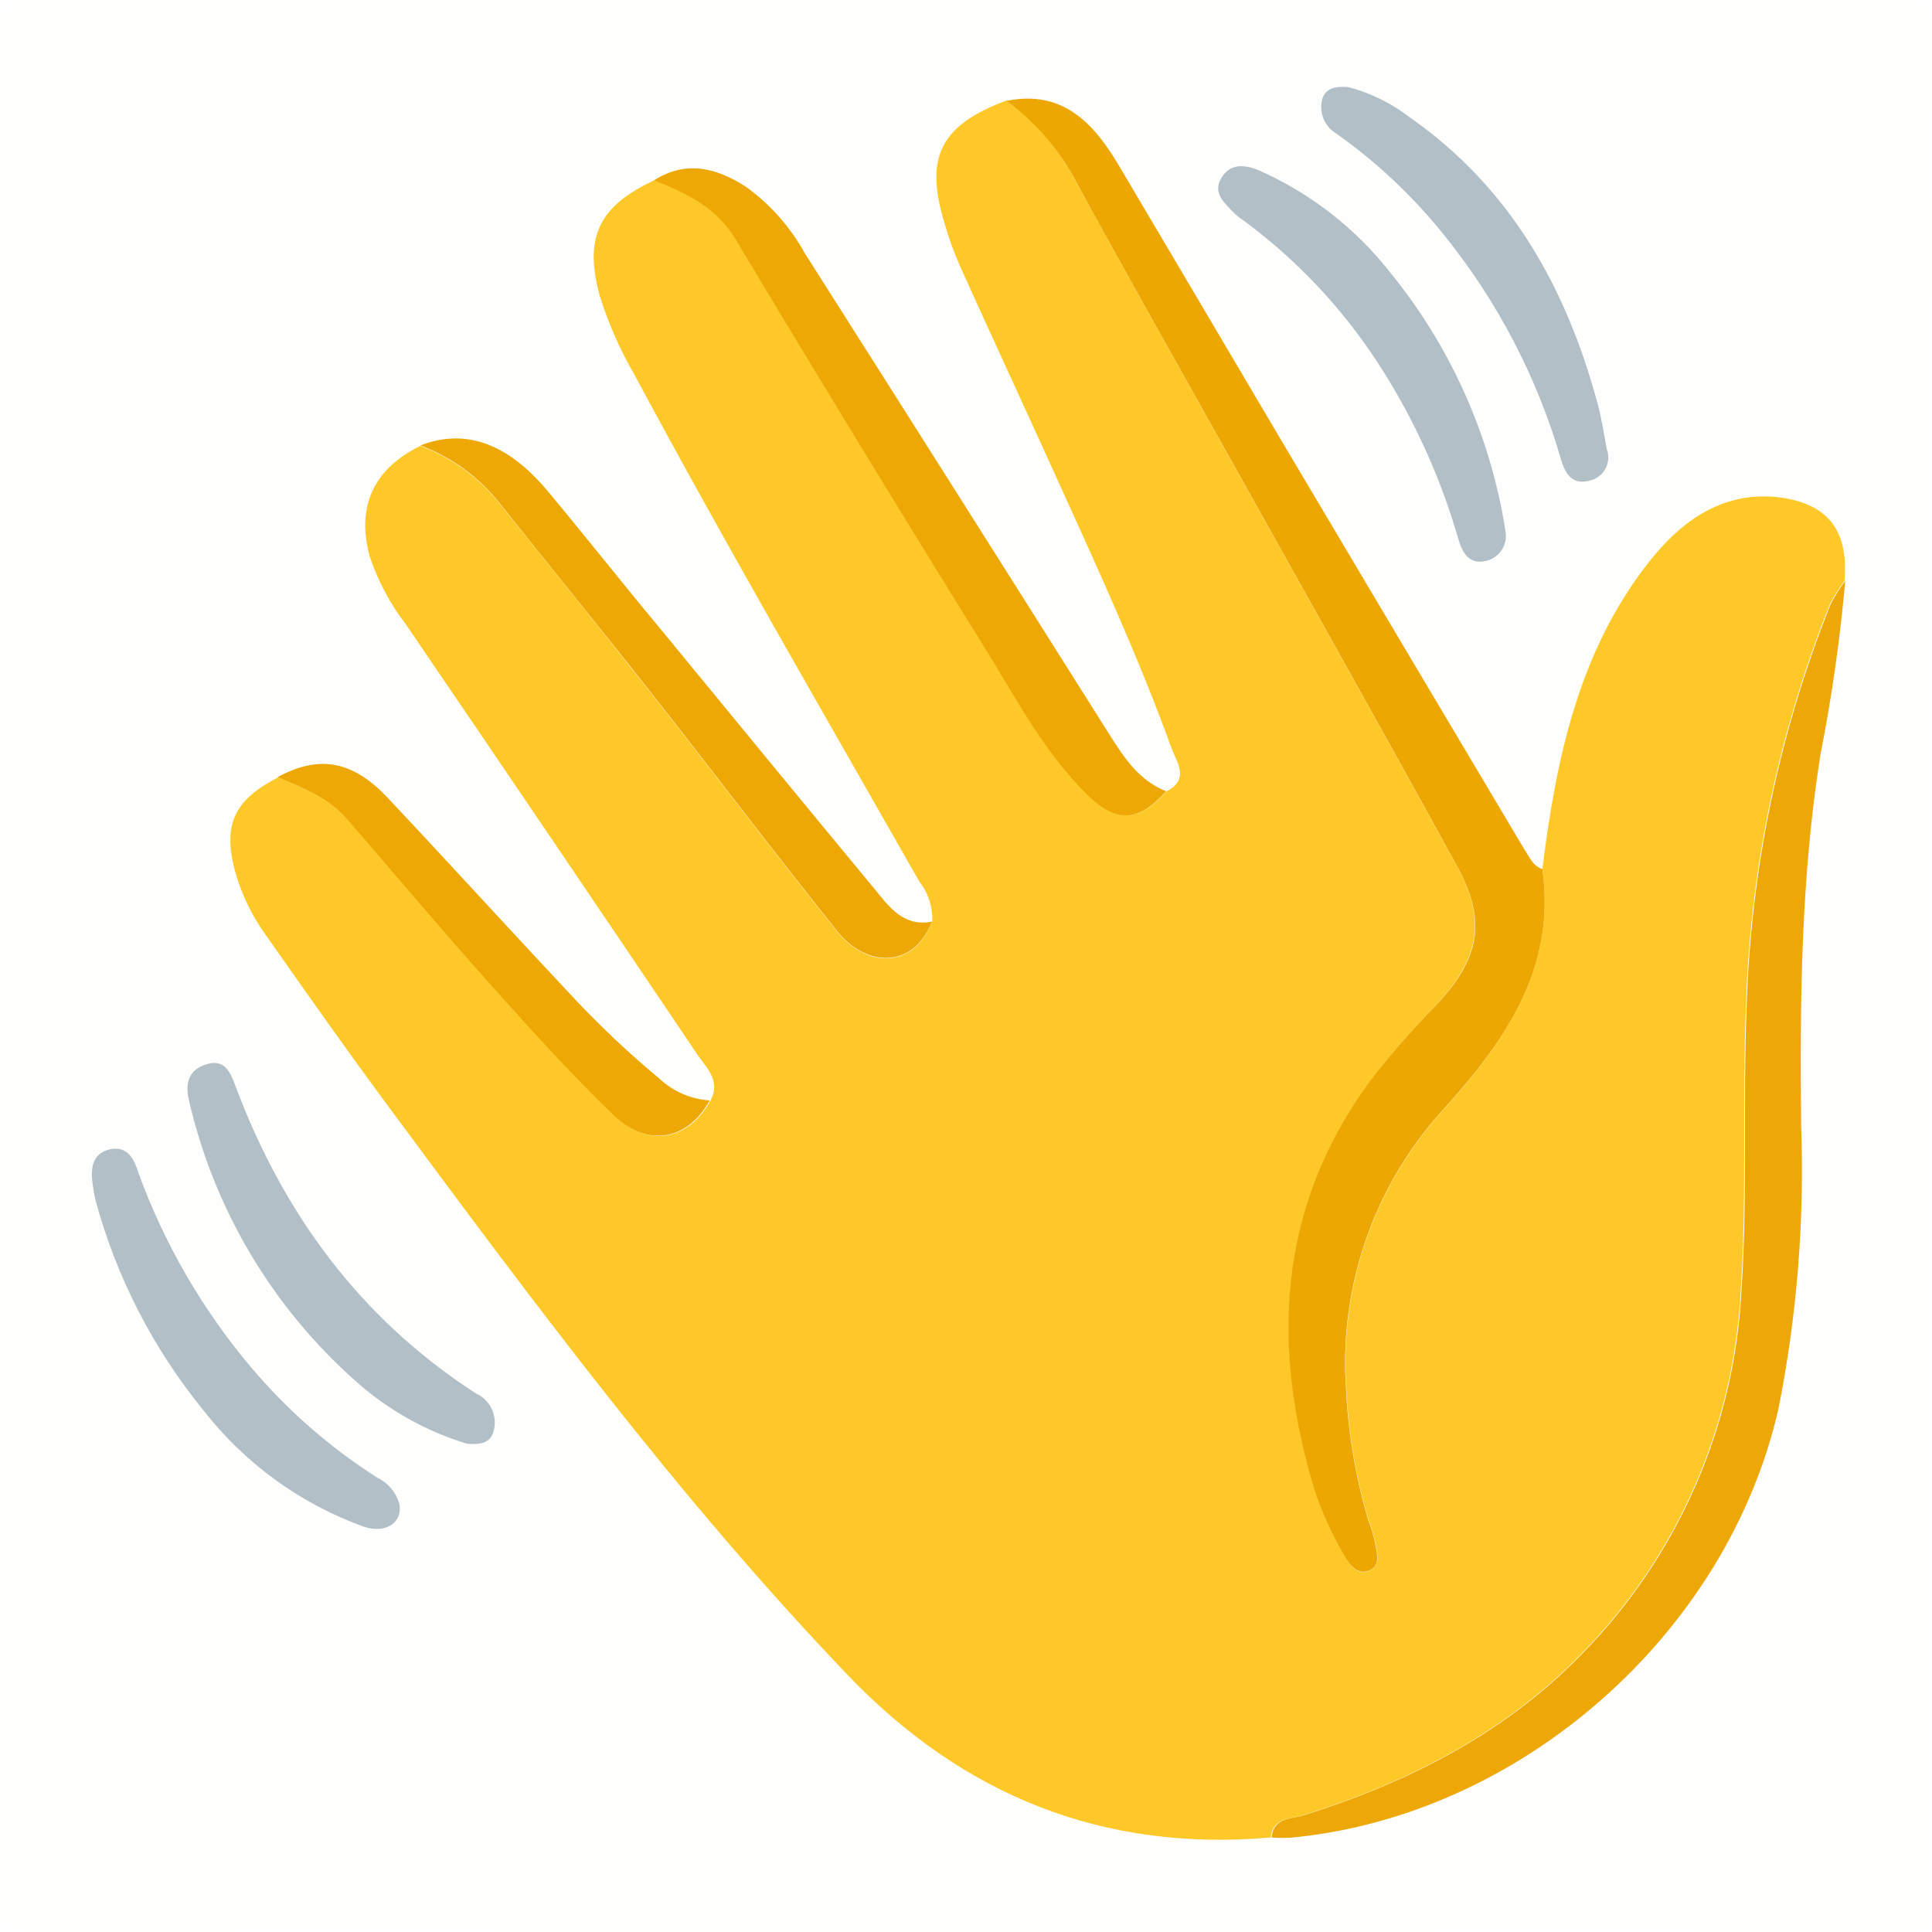
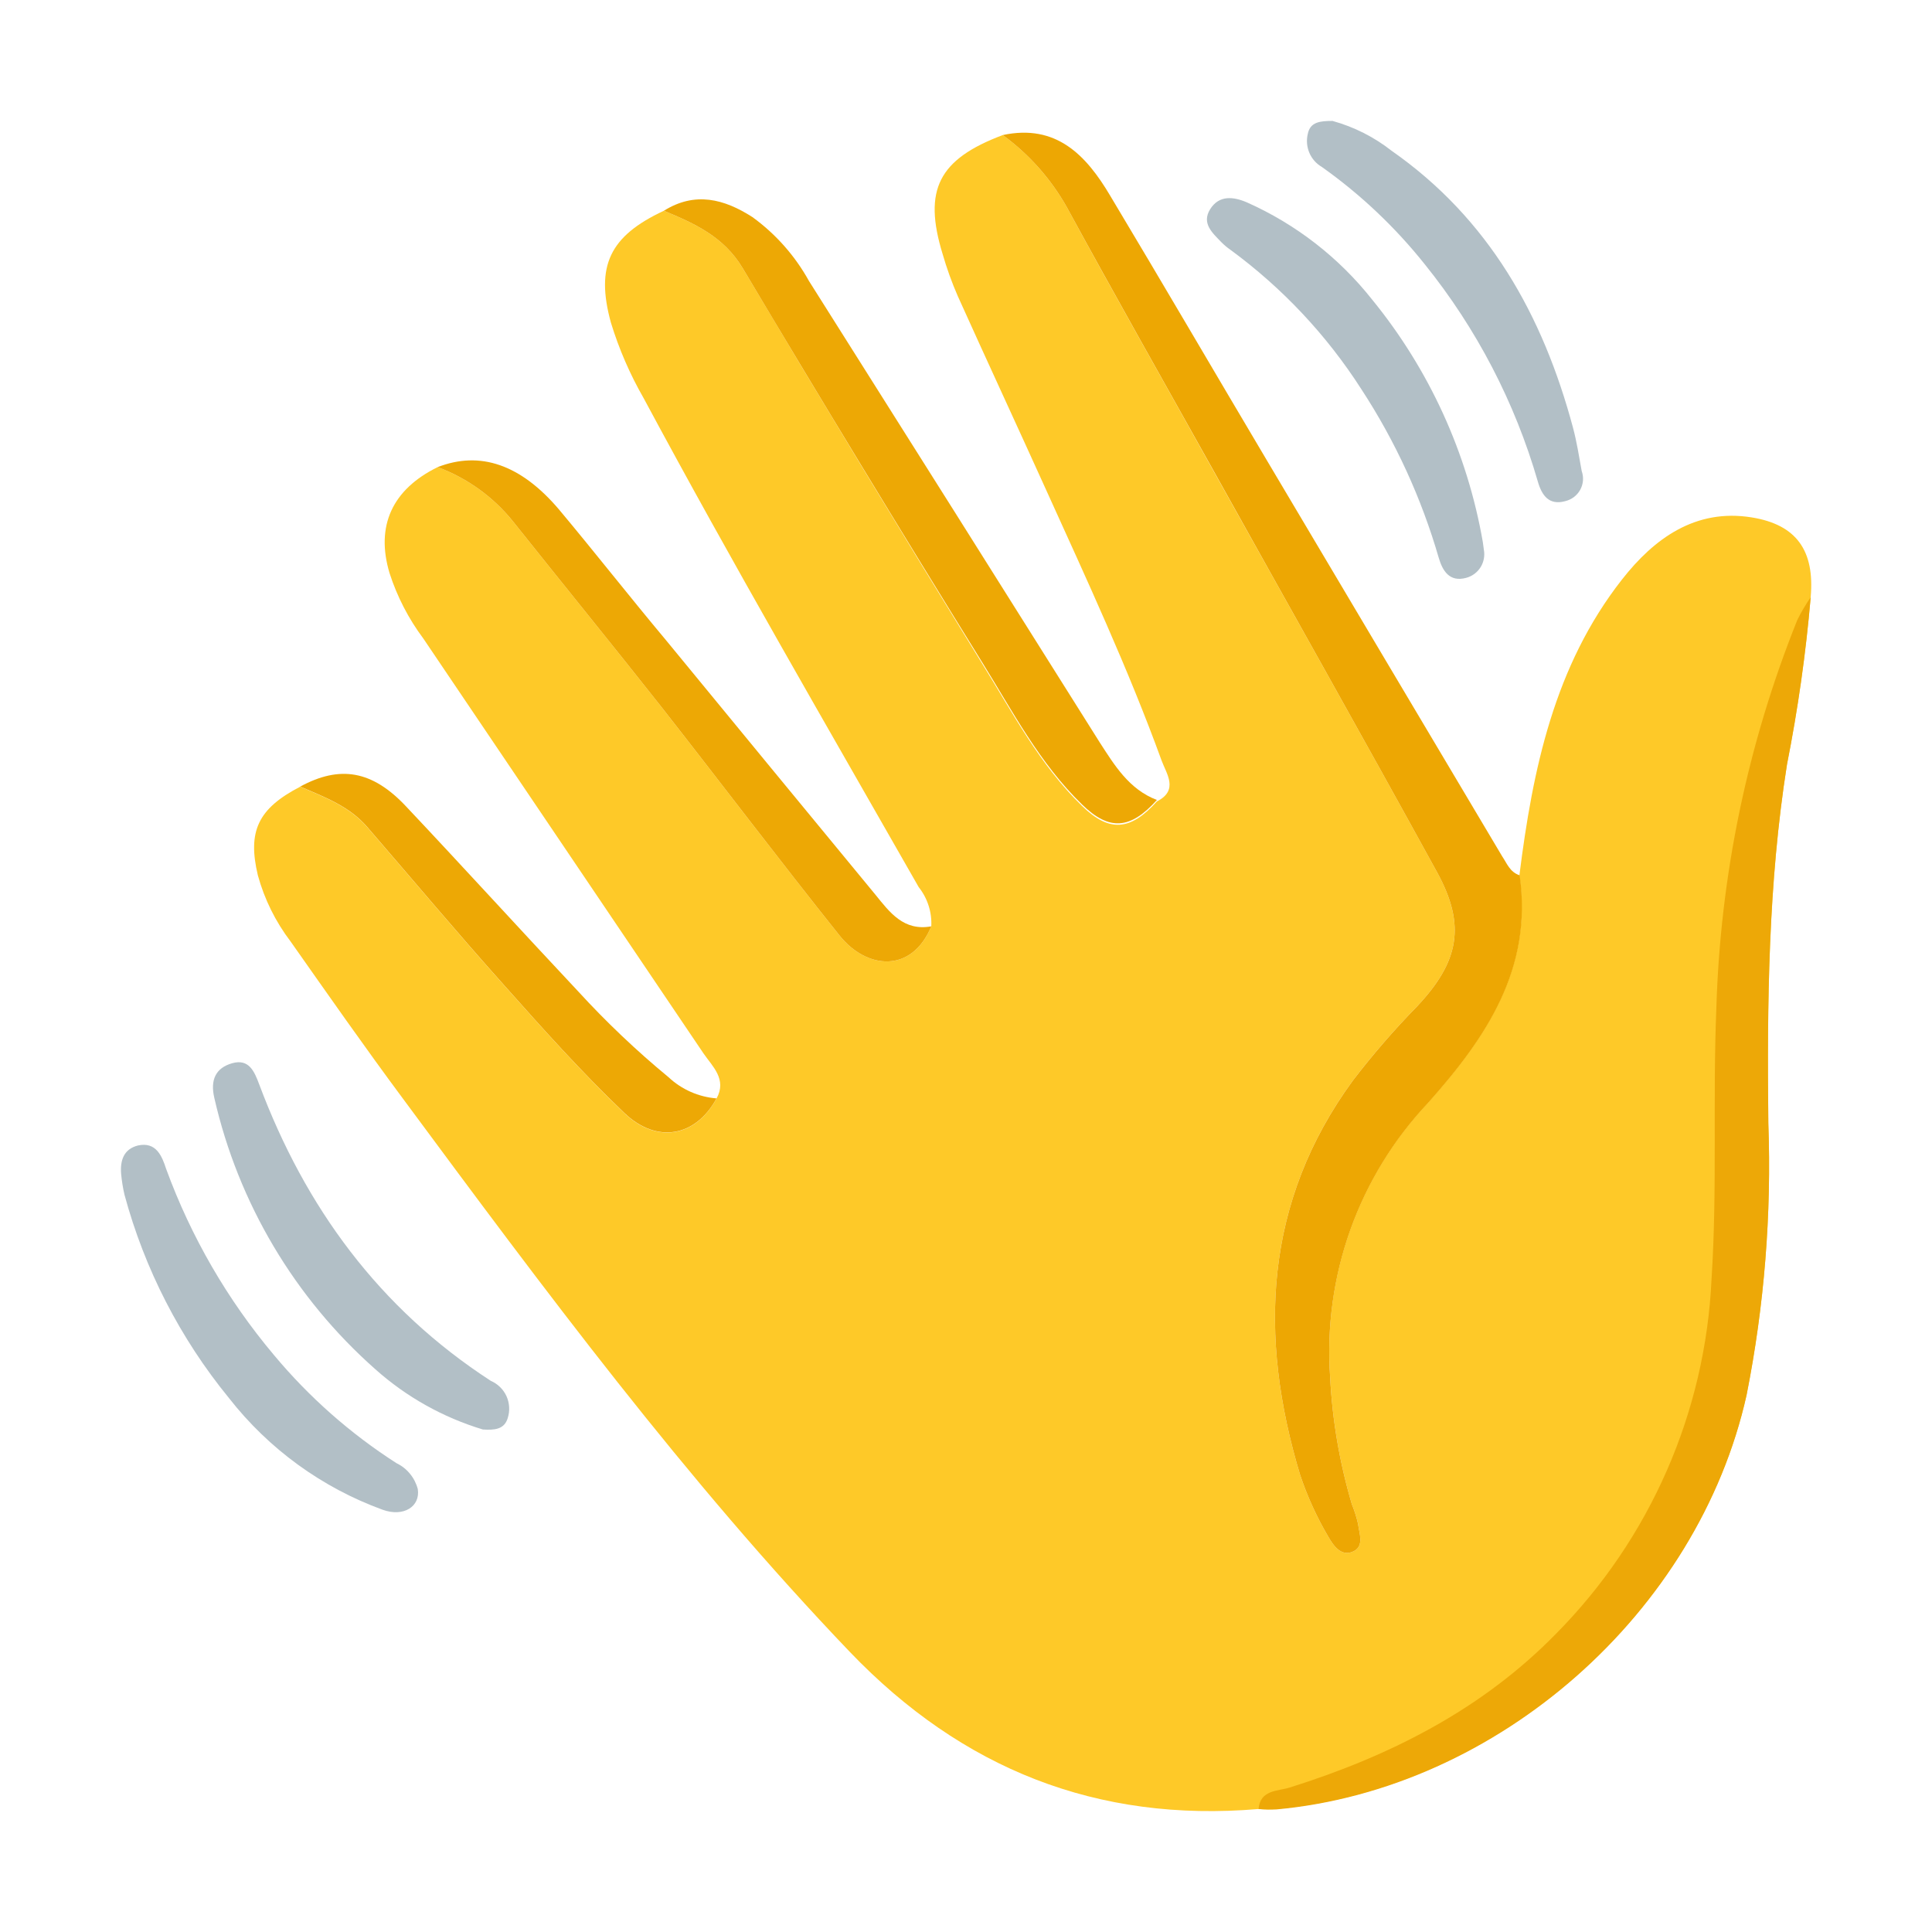
- <svg xmlns="http://www.w3.org/2000/svg" viewBox="0 0 131.85 131.85">
-   <defs>
-     <style>.cls-1{fill:#fefefd;}.cls-2{fill:#fec928;}.cls-3{fill:#eda703;}.cls-4{fill:#eda807;}.cls-5{fill:#eda805;}.cls-6{fill:#b2bfc6;}</style>
-   </defs>
-   <g id="Layer_2" data-name="Layer 2">
-     <g id="Layer_1-2" data-name="Layer 1">
-       <path class="cls-1" d="M131.81,65.92q0,32.1,0,64.2c0,1.44-.29,1.73-1.73,1.73q-64.2-.07-128.4,0c-1.44,0-1.72-.29-1.72-1.73Q.08,65.92,0,1.72C0,.28.28,0,1.72,0q64.2.08,128.4,0c1.44,0,1.73.28,1.73,1.72Q131.76,33.82,131.81,65.92Zm-63.12-59c-4.55,1.7-5.65,3.86-4.27,8.4a22.34,22.34,0,0,0,1.09,3C67.58,22.83,69.7,27.4,71.78,32c2.86,6.31,5.78,12.59,8.14,19.11.34.94,1.25,2.1-.33,2.9-2-.76-3-2.47-4-4.12Q65.23,33.58,55,17.25a13.78,13.78,0,0,0-4-4.51c-2-1.29-4.07-1.84-6.27-.45-3.82,1.77-4.84,3.89-3.75,7.9a26.47,26.47,0,0,0,2.36,5.37c6.26,11.66,12.91,23.1,19.46,34.59a4.12,4.12,0,0,1,.87,2.74c-1.95.4-2.95-1-3.95-2.22-5-6-9.89-12-14.82-18-2.53-3.08-5-6.2-7.57-9.25-2.72-3.24-5.57-4.21-8.59-3C25.47,32,24.3,34.58,25.24,38a15.89,15.89,0,0,0,2.4,4.62q9.95,14.65,19.87,29.32c.62.93,1.67,1.83.92,3.19A5.56,5.56,0,0,1,45,73.61a64.52,64.52,0,0,1-6.41-6.07c-4.08-4.34-8.09-8.76-12.17-13.09C24.05,51.9,21.77,51.52,19,53c-3,1.55-3.74,3.17-3,6.28A14,14,0,0,0,18.27,64c2.62,3.73,5.24,7.45,7.94,11.11,10,13.51,20,27,31.67,39.18,7.92,8.26,17.48,12.07,28.9,11.11a10.63,10.63,0,0,0,1.26,0C103.73,124,117.9,111.5,121.33,96.1a83.36,83.36,0,0,0,1.54-19.24c-.09-8.49,0-17,1.32-25.38a112.84,112.84,0,0,0,1.69-11.84c.27-3.28-1-5.14-4.17-5.66-4-.64-6.94,1.52-9.2,4.4-4.79,6.11-6.32,13.44-7.25,20.93-.68-.22-.89-.86-1.21-1.38Q95.73,44,87.41,30C83.7,23.72,80,17.44,76.29,11.2,74.59,8.36,72.47,6.12,68.69,6.88ZM31.88,98.53c.79,0,1.52,0,1.79-.82a2.18,2.18,0,0,0-1.2-2.64c-7.9-5.1-13.15-12.26-16.41-21-.34-.91-.75-1.8-1.9-1.48s-1.57,1.18-1.27,2.46a36.53,36.53,0,0,0,11.4,19.2A20.19,20.19,0,0,0,31.88,98.53ZM6.28,80.44a13.5,13.5,0,0,0,.23,1.44,38.71,38.71,0,0,0,7.43,14.43,24.37,24.37,0,0,0,10.87,7.9c1.48.52,2.68-.23,2.5-1.46a2.82,2.82,0,0,0-1.53-1.87,38,38,0,0,1-8.64-7.57A43.75,43.75,0,0,1,9.51,80.14c-.33-.92-.75-1.94-2-1.66C6.47,78.7,6.21,79.49,6.28,80.44ZM92,5.94c-.87-.06-1.58.06-1.79.9a2.11,2.11,0,0,0,1,2.34,36.31,36.31,0,0,1,7.32,6.9,43.8,43.8,0,0,1,8,15.38c.3,1,.8,1.69,1.94,1.38a1.62,1.62,0,0,0,1.17-2.13c-.19-1-.35-2.07-.62-3.08-2.13-7.93-6-14.78-12.84-19.59A11.69,11.69,0,0,0,92,5.94Zm10.72,30.32c0-.12,0-.33-.08-.53a37,37,0,0,0-7.82-17.18A23.44,23.44,0,0,0,86,11.65c-1-.42-2-.57-2.61.48s.17,1.68.79,2.34a4.18,4.18,0,0,0,.65.53,37.47,37.47,0,0,1,9.28,9.88,44.63,44.63,0,0,1,5.46,12c.27.92.77,1.75,1.95,1.42A1.74,1.74,0,0,0,102.74,36.26Z" />
-       <path class="cls-2" d="M105.26,59.31c.93-7.49,2.46-14.82,7.25-20.93,2.26-2.88,5.19-5,9.2-4.4,3.19.52,4.44,2.38,4.17,5.66a10.93,10.93,0,0,0-1,1.6,80.41,80.41,0,0,0-5.73,27.51c-.26,6.36.07,12.72-.34,19.1a38.17,38.17,0,0,1-11,25.13c-5.26,5.37-11.76,8.66-18.86,10.9-.85.26-2.09.13-2.22,1.52-11.42,1-21-2.85-28.9-11.11C46.2,102.13,36.21,88.62,26.21,75.11c-2.7-3.66-5.32-7.38-7.94-11.11A14,14,0,0,1,16,59.32c-.77-3.11,0-4.73,3-6.28,1.7.76,3.47,1.4,4.74,2.87,3.23,3.74,6.41,7.52,9.71,11.2,2.74,3.07,5.52,6.12,8.47,9,2.32,2.26,5.08,1.72,6.56-1,.75-1.36-.3-2.26-.92-3.19q-9.9-14.69-19.87-29.32A15.89,15.89,0,0,1,25.24,38c-.94-3.39.23-6,3.45-7.57a12.43,12.43,0,0,1,5.36,3.88c3.5,4.35,7,8.7,10.46,13.09,4.23,5.38,8.35,10.84,12.63,16.18,1.92,2.4,5.1,2.68,6.48-.66a4.12,4.12,0,0,0-.87-2.74C56.2,48.66,49.55,37.22,43.29,25.56a26.47,26.47,0,0,1-2.36-5.37c-1.09-4-.07-6.13,3.75-7.9,2.19.9,4.25,1.82,5.58,4.06q8.35,14,17,27.88c2.16,3.48,4.09,7.17,7.07,10.08,1.93,1.88,3.43,1.76,5.3-.32,1.58-.8.67-2,.33-2.9-2.36-6.52-5.28-12.8-8.14-19.11-2.08-4.58-4.2-9.15-6.27-13.74a22.34,22.34,0,0,1-1.09-3c-1.38-4.54-.28-6.7,4.27-8.4A16.35,16.35,0,0,1,73.21,12c3.42,6.26,6.92,12.47,10.4,18.7,5.28,9.46,10.6,18.9,15.81,28.4,2.06,3.75,1.53,6.32-1.43,9.5a57.19,57.19,0,0,0-4.51,5.22c-6.3,8.62-6.72,18.08-3.73,27.94a23.92,23.92,0,0,0,2,4.38c.33.6.9,1.5,1.8,1,.74-.37.39-1.25.3-1.92a9.36,9.36,0,0,0-.43-1.4,38.12,38.12,0,0,1-1.54-9,25.69,25.69,0,0,1,6.91-19.4C102.9,70.79,106.19,65.93,105.26,59.31Z" />
-       <path class="cls-3" d="M105.26,59.31c.93,6.62-2.36,11.48-6.49,16.11a25.69,25.69,0,0,0-6.91,19.4,38.12,38.12,0,0,0,1.54,9,9.36,9.36,0,0,1,.43,1.4c.09.67.44,1.55-.3,1.92-.9.46-1.47-.44-1.8-1a23.92,23.92,0,0,1-2-4.38c-3-9.86-2.57-19.32,3.73-27.94A57.19,57.19,0,0,1,98,68.6c3-3.18,3.49-5.75,1.43-9.5-5.21-9.5-10.53-18.94-15.81-28.4-3.48-6.23-7-12.44-10.4-18.7a16.35,16.35,0,0,0-4.52-5.12c3.78-.76,5.9,1.48,7.6,4.32C80,17.44,83.7,23.72,87.41,30q8.31,14,16.64,28C104.37,58.45,104.58,59.09,105.26,59.31Z" />
-       <path class="cls-4" d="M86.78,125.4c.13-1.39,1.37-1.26,2.22-1.52,7.1-2.24,13.6-5.53,18.86-10.9a38.17,38.17,0,0,0,11-25.13c.41-6.38.08-12.74.34-19.1a80.41,80.41,0,0,1,5.73-27.51,10.93,10.93,0,0,1,1-1.6,112.84,112.84,0,0,1-1.69,11.84c-1.34,8.42-1.41,16.89-1.32,25.38a83.36,83.36,0,0,1-1.54,19.24C117.9,111.5,103.73,124,88,125.42A10.63,10.63,0,0,1,86.78,125.4Z" />
-       <path class="cls-5" d="M79.59,54c-1.87,2.08-3.37,2.2-5.3.32-3-2.91-4.91-6.6-7.07-10.08q-8.61-13.86-17-27.88c-1.33-2.24-3.39-3.16-5.58-4.06,2.2-1.39,4.28-.84,6.27.45a13.78,13.78,0,0,1,4,4.51Q65.27,33.56,75.55,49.87C76.6,51.52,77.62,53.23,79.59,54Z" />
-       <path class="cls-5" d="M63.62,62.89c-1.38,3.34-4.56,3.06-6.48.66-4.28-5.34-8.4-10.8-12.63-16.18-3.45-4.39-7-8.74-10.46-13.09a12.43,12.43,0,0,0-5.36-3.88c3-1.17,5.87-.2,8.59,3,2.56,3.05,5,6.17,7.57,9.25,4.93,6,9.85,12,14.82,18C60.67,61.88,61.67,63.29,63.62,62.89Z" />
-       <path class="cls-6" d="M31.88,98.53a20.19,20.19,0,0,1-7.59-4.26,36.53,36.53,0,0,1-11.4-19.2c-.3-1.28.09-2.13,1.27-2.46s1.56.57,1.9,1.48c3.26,8.72,8.51,15.88,16.41,21a2.18,2.18,0,0,1,1.2,2.64C33.4,98.56,32.67,98.58,31.88,98.53Z" />
-       <path class="cls-6" d="M6.28,80.44c-.07-1,.19-1.74,1.19-2,1.29-.28,1.71.74,2,1.66a43.75,43.75,0,0,0,7.63,13.17,38,38,0,0,0,8.64,7.57,2.82,2.82,0,0,1,1.53,1.87c.18,1.23-1,2-2.5,1.46a24.37,24.37,0,0,1-10.87-7.9A38.71,38.71,0,0,1,6.51,81.88,13.5,13.5,0,0,1,6.28,80.44Z" />
-       <path class="cls-6" d="M92,5.94A11.69,11.69,0,0,1,96.2,8c6.89,4.81,10.71,11.66,12.84,19.59.27,1,.43,2.05.62,3.08a1.62,1.62,0,0,1-1.17,2.13c-1.14.31-1.64-.39-1.94-1.38a43.8,43.8,0,0,0-8-15.38,36.31,36.31,0,0,0-7.32-6.9,2.11,2.11,0,0,1-1-2.34C90.44,6,91.15,5.88,92,5.94Z" />
-       <path class="cls-6" d="M102.74,36.26a1.74,1.74,0,0,1-1.25,2c-1.18.33-1.68-.5-1.95-1.42a44.63,44.63,0,0,0-5.46-12A37.47,37.47,0,0,0,84.8,15a4.18,4.18,0,0,1-.65-.53c-.62-.66-1.41-1.32-.79-2.34s1.64-.9,2.61-.48a23.44,23.44,0,0,1,8.87,6.9,37,37,0,0,1,7.82,17.18C102.7,35.93,102.72,36.14,102.74,36.26Z" />
-       <path class="cls-5" d="M48.43,75.1c-1.48,2.71-4.24,3.25-6.56,1-2.95-2.86-5.73-5.91-8.47-9-3.3-3.68-6.48-7.46-9.71-11.2-1.27-1.47-3-2.11-4.74-2.87,2.82-1.52,5.1-1.14,7.5,1.41,4.08,4.33,8.09,8.75,12.17,13.09A64.52,64.52,0,0,0,45,73.61,5.56,5.56,0,0,0,48.43,75.1Z" />
-     </g>
-   </g>
+ <svg xmlns="http://www.w3.org/2000/svg" width="32" height="32" viewBox="0 0 32 32" fill="none">
+   <path d="M29.015 8.57C28.08 8.418 27.394 8.923 26.865 9.599C25.744 11.029 25.386 12.742 25.166 14.498C25.384 16.045 24.614 17.184 23.65 18.266C23.081 18.87 22.644 19.586 22.365 20.367C22.086 21.149 21.973 21.98 22.031 22.808C22.067 23.522 22.188 24.229 22.391 24.915C22.434 25.021 22.469 25.13 22.494 25.242C22.513 25.397 22.597 25.603 22.424 25.692C22.213 25.799 22.08 25.589 22.003 25.457C21.812 25.133 21.655 24.789 21.535 24.432C20.84 22.13 20.936 19.909 22.41 17.894C22.738 17.466 23.091 17.058 23.468 16.672C24.169 15.928 24.284 15.326 23.802 14.446C22.583 12.225 21.336 10.016 20.1 7.802C19.288 6.344 18.462 4.891 17.667 3.426C17.403 2.959 17.042 2.553 16.609 2.237C15.547 2.637 15.287 3.142 15.612 4.205C15.681 4.444 15.765 4.679 15.865 4.907C16.349 5.981 16.846 7.051 17.332 8.125C18.001 9.602 18.685 11.072 19.239 12.595C19.319 12.815 19.529 13.089 19.162 13.274C18.722 13.763 18.373 13.789 17.922 13.349C17.22 12.668 16.773 11.806 16.268 10.992C14.924 8.811 13.602 6.627 12.301 4.441C11.988 3.919 11.506 3.702 10.996 3.491C10.1 3.908 9.861 4.404 10.118 5.342C10.252 5.781 10.435 6.202 10.663 6.599C12.128 9.328 13.684 12.005 15.217 14.694C15.363 14.878 15.437 15.108 15.425 15.343C15.102 16.124 14.358 16.059 13.907 15.497C12.907 14.245 11.941 12.967 10.954 11.708C10.144 10.681 9.316 9.665 8.504 8.645C8.176 8.234 7.742 7.92 7.249 7.737C6.498 8.106 6.218 8.71 6.452 9.492C6.577 9.881 6.766 10.247 7.011 10.575C8.56 12.869 10.107 15.16 11.653 17.449C11.801 17.664 12.044 17.877 11.868 18.195C11.524 18.83 10.879 18.956 10.334 18.43C9.631 17.758 8.995 17.046 8.352 16.323C7.582 15.462 6.838 14.575 6.082 13.7C5.785 13.356 5.38 13.206 4.973 13.03C4.271 13.393 4.098 13.772 4.271 14.498C4.38 14.895 4.564 15.267 4.814 15.595C5.427 16.466 6.037 17.339 6.671 18.193C9.011 21.355 11.351 24.512 14.08 27.365C15.935 29.298 18.17 30.19 20.845 29.963C20.943 29.97 21.041 29.97 21.139 29.963C24.811 29.628 28.126 26.703 28.929 23.101C29.223 21.619 29.344 20.108 29.289 18.598C29.268 16.611 29.289 14.619 29.598 12.658C29.779 11.742 29.911 10.816 29.991 9.885C30.057 9.127 29.762 8.691 29.015 8.57Z" fill="#FEC928" />
+   <path d="M25.171 14.498C25.389 16.045 24.619 17.184 23.655 18.266C23.085 18.87 22.647 19.585 22.367 20.367C22.088 21.149 21.973 21.98 22.031 22.808C22.067 23.522 22.188 24.229 22.391 24.915C22.434 25.021 22.469 25.13 22.494 25.242C22.513 25.397 22.597 25.603 22.424 25.692C22.213 25.799 22.08 25.589 22.003 25.457C21.812 25.133 21.655 24.789 21.535 24.432C20.84 22.13 20.936 19.909 22.41 17.894C22.738 17.466 23.091 17.058 23.468 16.672C24.169 15.928 24.284 15.326 23.802 14.446C22.583 12.225 21.336 10.016 20.103 7.802C19.288 6.344 18.465 4.891 17.667 3.426C17.403 2.959 17.042 2.553 16.609 2.237C17.496 2.047 17.992 2.574 18.385 3.236C19.26 4.696 20.119 6.169 20.987 7.631C22.284 9.816 23.581 12 24.881 14.184C24.958 14.296 25.007 14.446 25.171 14.498Z" fill="#EDA703" />
+   <path d="M20.845 29.963C20.875 29.64 21.165 29.67 21.362 29.607C23.023 29.085 24.546 28.315 25.775 27.058C27.331 25.485 28.249 23.389 28.349 21.177C28.445 19.684 28.367 18.195 28.428 16.707C28.492 14.499 28.946 12.319 29.769 10.269C29.834 10.138 29.908 10.012 29.991 9.892C29.911 10.823 29.779 11.749 29.598 12.665C29.285 14.636 29.268 16.618 29.289 18.605C29.344 20.115 29.223 21.626 28.929 23.108C28.126 26.71 24.811 29.635 21.139 29.97C21.041 29.974 20.942 29.972 20.845 29.963Z" fill="#EDA807" />
+   <path d="M19.162 13.25C18.722 13.739 18.373 13.765 17.922 13.325C17.22 12.644 16.773 11.783 16.267 10.969C14.924 8.803 13.602 6.627 12.301 4.441C11.988 3.919 11.506 3.702 10.996 3.491C11.511 3.168 11.995 3.295 12.463 3.596C12.849 3.876 13.168 4.237 13.399 4.654C15.007 7.199 16.613 9.748 18.217 12.3C18.46 12.675 18.701 13.075 19.162 13.25Z" fill="#EDA805" />
+   <path d="M15.425 15.343C15.102 16.124 14.358 16.059 13.907 15.497C12.907 14.245 11.941 12.967 10.954 11.708C10.144 10.681 9.316 9.665 8.504 8.645C8.176 8.234 7.742 7.92 7.249 7.737C7.951 7.463 8.625 7.692 9.259 8.439C9.858 9.155 10.429 9.885 11.033 10.606C12.186 12.01 13.341 13.414 14.499 14.818C14.735 15.109 14.967 15.427 15.425 15.343Z" fill="#EDA805" />
+   <path d="M7.998 23.677C7.339 23.478 6.731 23.138 6.218 22.68C4.88 21.498 3.947 19.926 3.55 18.186C3.48 17.887 3.571 17.688 3.847 17.61C4.123 17.533 4.212 17.744 4.292 17.957C5.055 19.997 6.283 21.673 8.129 22.871C8.244 22.921 8.337 23.011 8.389 23.125C8.44 23.239 8.448 23.368 8.41 23.487C8.352 23.681 8.183 23.688 7.998 23.677Z" fill="#B2BFC6" />
+   <path d="M2.006 19.441C1.989 19.221 2.048 19.033 2.284 18.973C2.586 18.907 2.682 19.146 2.752 19.361C3.163 20.485 3.767 21.528 4.537 22.443C5.119 23.141 5.804 23.746 6.569 24.236C6.655 24.277 6.731 24.337 6.791 24.411C6.852 24.485 6.896 24.572 6.92 24.664C6.964 24.952 6.686 25.132 6.337 25.006C5.333 24.64 4.451 23.999 3.793 23.157C2.985 22.169 2.395 21.021 2.062 19.789C2.035 19.674 2.017 19.558 2.006 19.441Z" fill="#B2BFC6" />
+   <path d="M22.071 2.003C22.426 2.101 22.759 2.269 23.049 2.497C24.659 3.622 25.555 5.223 26.053 7.081C26.116 7.315 26.154 7.561 26.198 7.802C26.216 7.853 26.223 7.907 26.219 7.96C26.214 8.014 26.199 8.066 26.173 8.113C26.147 8.16 26.111 8.201 26.069 8.233C26.026 8.265 25.977 8.288 25.924 8.301C25.658 8.373 25.538 8.209 25.471 7.975C25.092 6.664 24.456 5.441 23.599 4.378C23.109 3.763 22.536 3.221 21.895 2.766C21.802 2.712 21.729 2.63 21.687 2.531C21.645 2.432 21.636 2.322 21.661 2.218C21.701 2.019 21.865 2.003 22.071 2.003Z" fill="#B2BFC6" />
+   <path d="M24.577 9.103C24.596 9.204 24.577 9.308 24.523 9.395C24.468 9.482 24.383 9.545 24.284 9.571C24.008 9.646 23.893 9.454 23.83 9.239C23.544 8.251 23.113 7.311 22.55 6.449C21.975 5.551 21.239 4.768 20.379 4.137C20.325 4.1 20.275 4.057 20.229 4.011C20.084 3.859 19.897 3.702 20.044 3.465C20.192 3.229 20.428 3.255 20.655 3.353C21.467 3.715 22.179 4.268 22.73 4.966C23.674 6.124 24.304 7.505 24.56 8.977C24.567 9.024 24.574 9.075 24.577 9.103Z" fill="#B2BFC6" />
+   <path d="M11.868 18.193C11.524 18.827 10.879 18.954 10.334 18.427C9.631 17.756 8.995 17.044 8.352 16.321C7.582 15.46 6.838 14.573 6.082 13.697C5.785 13.353 5.38 13.204 4.973 13.028C5.63 12.672 6.164 12.759 6.725 13.356C7.682 14.371 8.621 15.403 9.575 16.419C10.041 16.928 10.541 17.403 11.073 17.842C11.291 18.046 11.571 18.169 11.868 18.193Z" fill="#EDA805" />
</svg>
